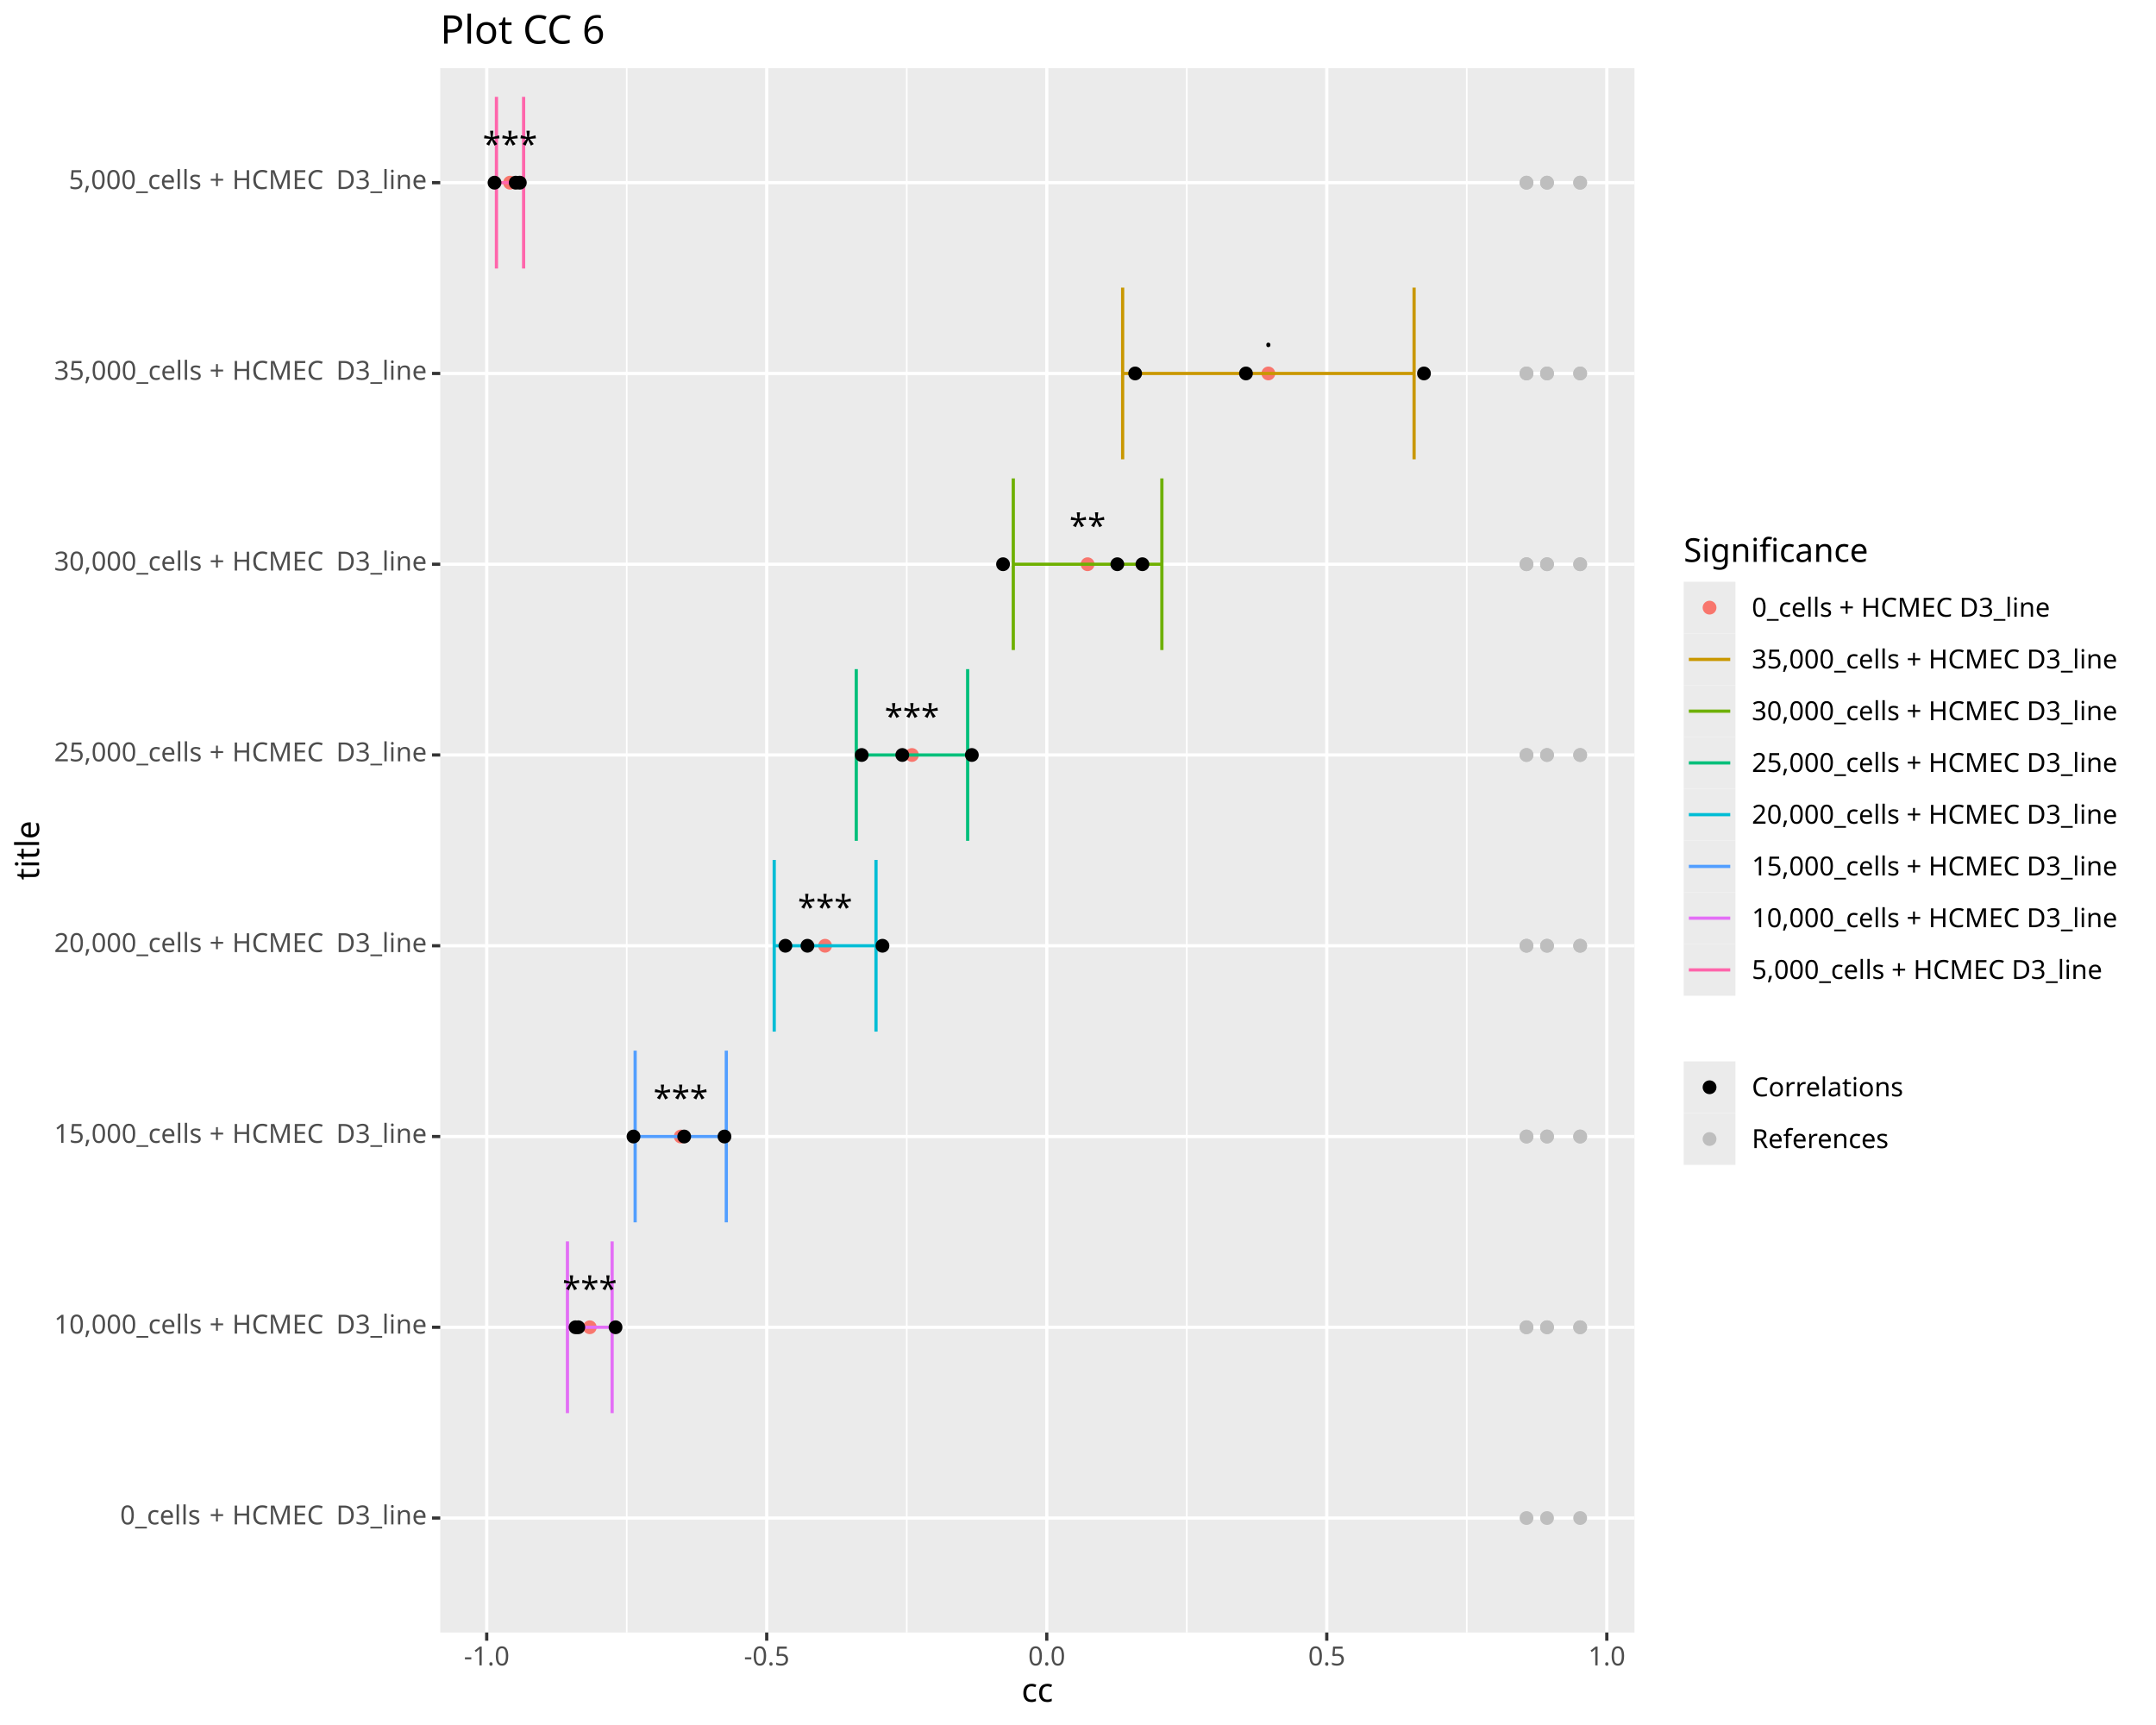
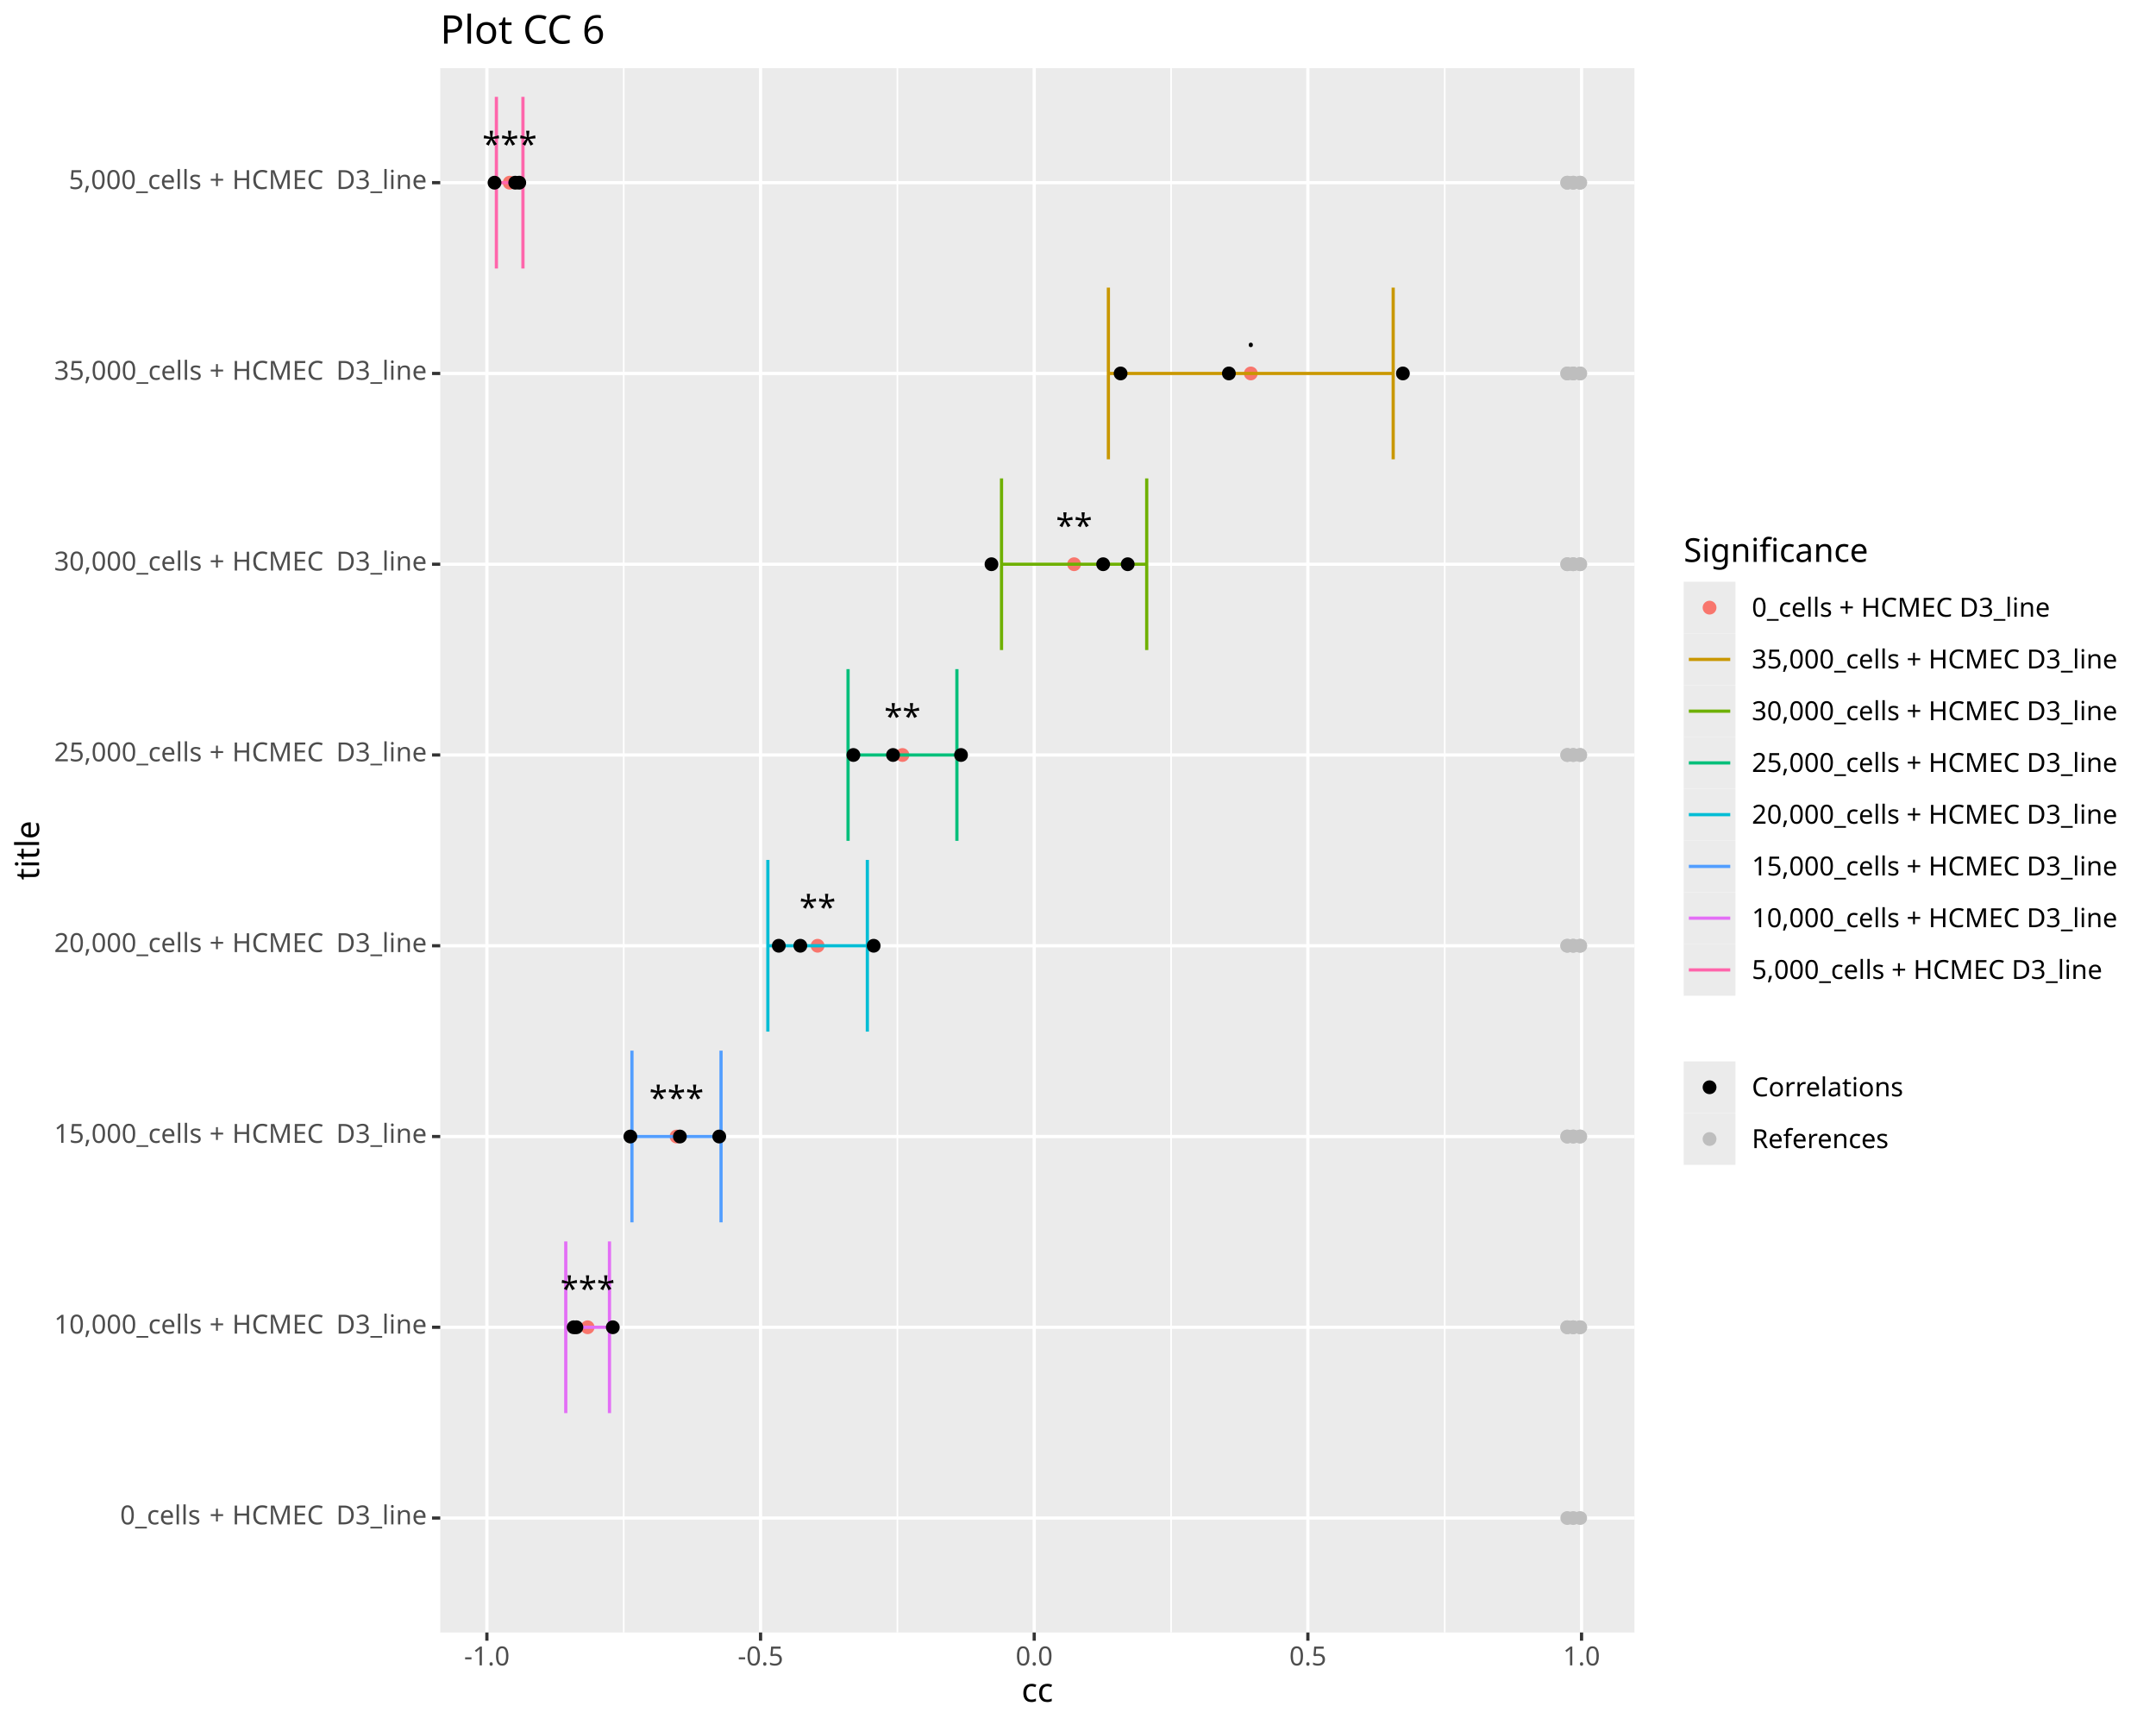
<svg xmlns="http://www.w3.org/2000/svg" class="svglite" data-engine-version="2.0" width="720.00pt" height="576.00pt" viewBox="0 0 720.00 576.00">
  <defs>
    <style type="text/css">
    .svglite line, .svglite polyline, .svglite polygon, .svglite path, .svglite rect, .svglite circle {
      fill: none;
      stroke: #000000;
      stroke-linecap: round;
      stroke-linejoin: round;
      stroke-miterlimit: 10.00;
    }
  </style>
  </defs>
  <rect width="100%" height="100%" style="stroke: none; fill: #FFFFFF;" />
  <defs>
    <clipPath id="cpMC4wMHw3MjAuMDB8MC4wMHw1NzYuMDA=">
      <rect x="0.00" y="0.00" width="720.00" height="576.00" />
    </clipPath>
  </defs>
  <g clip-path="url(#cpMC4wMHw3MjAuMDB8MC4wMHw1NzYuMDA=)">
    <rect x="0.00" y="0.00" width="720.00" height="576.00" style="stroke-width: 1.07; stroke: #FFFFFF; fill: #FFFFFF;" />
  </g>
  <defs>
    <clipPath id="cpMTQ3LjAyfDU0NS44M3wyMi43OHw1NDUuMTE=">
      <rect x="147.02" y="22.78" width="398.81" height="522.33" />
    </clipPath>
  </defs>
  <g clip-path="url(#cpMTQ3LjAyfDU0NS44M3wyMi43OHw1NDUuMTE=)">
    <rect x="147.02" y="22.78" width="398.81" height="522.33" style="stroke-width: 1.07; stroke: none; fill: #EBEBEB;" />
-     <polyline points="209.30,545.11 209.30,22.78 " style="stroke-width: 0.53; stroke: #FFFFFF; stroke-linecap: butt;" />
-     <polyline points="302.81,545.11 302.81,22.78 " style="stroke-width: 0.53; stroke: #FFFFFF; stroke-linecap: butt;" />
-     <polyline points="396.33,545.11 396.33,22.78 " style="stroke-width: 0.53; stroke: #FFFFFF; stroke-linecap: butt;" />
-     <polyline points="489.84,545.11 489.84,22.78 " style="stroke-width: 0.53; stroke: #FFFFFF; stroke-linecap: butt;" />
+     <polyline points="208.29,545.11 208.29,22.78 " style="stroke-width: 0.53; stroke: #FFFFFF; stroke-linecap: butt;" />
+     <polyline points="299.69,545.11 299.69,22.78 " style="stroke-width: 0.53; stroke: #FFFFFF; stroke-linecap: butt;" />
+     <polyline points="391.08,545.11 391.08,22.78 " style="stroke-width: 0.53; stroke: #FFFFFF; stroke-linecap: butt;" />
+     <polyline points="482.47,545.11 482.47,22.78 " style="stroke-width: 0.53; stroke: #FFFFFF; stroke-linecap: butt;" />
    <polyline points="147.02,506.89 545.83,506.89 " style="stroke-width: 1.07; stroke: #FFFFFF; stroke-linecap: butt;" />
    <polyline points="147.02,443.19 545.83,443.19 " style="stroke-width: 1.07; stroke: #FFFFFF; stroke-linecap: butt;" />
    <polyline points="147.02,379.50 545.83,379.50 " style="stroke-width: 1.07; stroke: #FFFFFF; stroke-linecap: butt;" />
    <polyline points="147.02,315.80 545.83,315.80 " style="stroke-width: 1.07; stroke: #FFFFFF; stroke-linecap: butt;" />
    <polyline points="147.02,252.10 545.83,252.10 " style="stroke-width: 1.07; stroke: #FFFFFF; stroke-linecap: butt;" />
    <polyline points="147.02,188.40 545.83,188.40 " style="stroke-width: 1.07; stroke: #FFFFFF; stroke-linecap: butt;" />
    <polyline points="147.02,124.70 545.83,124.70 " style="stroke-width: 1.07; stroke: #FFFFFF; stroke-linecap: butt;" />
    <polyline points="147.02,61.00 545.83,61.00 " style="stroke-width: 1.07; stroke: #FFFFFF; stroke-linecap: butt;" />
-     <polyline points="162.54,545.11 162.54,22.78 " style="stroke-width: 1.07; stroke: #FFFFFF; stroke-linecap: butt;" />
-     <polyline points="256.05,545.11 256.05,22.78 " style="stroke-width: 1.07; stroke: #FFFFFF; stroke-linecap: butt;" />
-     <polyline points="349.57,545.11 349.57,22.78 " style="stroke-width: 1.07; stroke: #FFFFFF; stroke-linecap: butt;" />
-     <polyline points="443.08,545.11 443.08,22.78 " style="stroke-width: 1.07; stroke: #FFFFFF; stroke-linecap: butt;" />
-     <polyline points="536.60,545.11 536.60,22.78 " style="stroke-width: 1.07; stroke: #FFFFFF; stroke-linecap: butt;" />
-     <circle cx="423.57" cy="124.70" r="1.95" style="stroke-width: 0.71; stroke: #F8766D; fill: #F8766D;" />
-     <circle cx="363.20" cy="188.40" r="1.95" style="stroke-width: 0.71; stroke: #F8766D; fill: #F8766D;" />
-     <circle cx="304.55" cy="252.10" r="1.95" style="stroke-width: 0.71; stroke: #F8766D; fill: #F8766D;" />
-     <circle cx="275.54" cy="315.80" r="1.95" style="stroke-width: 0.71; stroke: #F8766D; fill: #F8766D;" />
-     <circle cx="227.33" cy="379.50" r="1.95" style="stroke-width: 0.71; stroke: #F8766D; fill: #F8766D;" />
-     <circle cx="196.96" cy="443.19" r="1.95" style="stroke-width: 0.71; stroke: #F8766D; fill: #F8766D;" />
-     <circle cx="170.32" cy="61.00" r="1.95" style="stroke-width: 0.71; stroke: #F8766D; fill: #F8766D;" />
-     <polyline points="472.24,153.37 472.24,96.04 " style="stroke-width: 1.07; stroke: #C99700; stroke-linecap: butt;" />
-     <polyline points="472.24,124.70 374.91,124.70 " style="stroke-width: 1.07; stroke: #C99700; stroke-linecap: butt;" />
-     <polyline points="374.91,153.37 374.91,96.04 " style="stroke-width: 1.07; stroke: #C99700; stroke-linecap: butt;" />
-     <polyline points="388.01,217.06 388.01,159.74 " style="stroke-width: 1.07; stroke: #6EB000; stroke-linecap: butt;" />
-     <polyline points="388.01,188.40 338.39,188.40 " style="stroke-width: 1.07; stroke: #6EB000; stroke-linecap: butt;" />
-     <polyline points="338.39,217.06 338.39,159.74 " style="stroke-width: 1.07; stroke: #6EB000; stroke-linecap: butt;" />
-     <polyline points="323.15,280.76 323.15,223.43 " style="stroke-width: 1.07; stroke: #00BF7A; stroke-linecap: butt;" />
-     <polyline points="323.15,252.10 285.95,252.10 " style="stroke-width: 1.07; stroke: #00BF7A; stroke-linecap: butt;" />
-     <polyline points="285.95,280.76 285.95,223.43 " style="stroke-width: 1.07; stroke: #00BF7A; stroke-linecap: butt;" />
-     <polyline points="292.54,344.46 292.54,287.13 " style="stroke-width: 1.07; stroke: #00BDD5; stroke-linecap: butt;" />
-     <polyline points="292.54,315.80 258.55,315.80 " style="stroke-width: 1.07; stroke: #00BDD5; stroke-linecap: butt;" />
-     <polyline points="258.55,344.46 258.55,287.13 " style="stroke-width: 1.07; stroke: #00BDD5; stroke-linecap: butt;" />
-     <polyline points="242.55,408.16 242.55,350.83 " style="stroke-width: 1.07; stroke: #529EFF; stroke-linecap: butt;" />
-     <polyline points="242.55,379.50 212.11,379.50 " style="stroke-width: 1.07; stroke: #529EFF; stroke-linecap: butt;" />
-     <polyline points="212.11,408.16 212.11,350.83 " style="stroke-width: 1.07; stroke: #529EFF; stroke-linecap: butt;" />
-     <polyline points="204.42,471.86 204.42,414.53 " style="stroke-width: 1.07; stroke: #E36EF6; stroke-linecap: butt;" />
-     <polyline points="204.42,443.19 189.50,443.19 " style="stroke-width: 1.07; stroke: #E36EF6; stroke-linecap: butt;" />
-     <polyline points="189.50,471.86 189.50,414.53 " style="stroke-width: 1.07; stroke: #E36EF6; stroke-linecap: butt;" />
-     <polyline points="174.86,89.67 174.86,32.34 " style="stroke-width: 1.07; stroke: #FF65AB; stroke-linecap: butt;" />
-     <polyline points="174.86,61.00 165.79,61.00 " style="stroke-width: 1.07; stroke: #FF65AB; stroke-linecap: butt;" />
-     <polyline points="165.79,89.67 165.79,32.34 " style="stroke-width: 1.07; stroke: #FF65AB; stroke-linecap: butt;" />
-     <text x="423.57" y="115.76" text-anchor="middle" style="font-size: 11.04px; font-family: sans;" textLength="3.07px" lengthAdjust="spacingAndGlyphs">.</text>
-     <text x="363.20" y="179.46" text-anchor="middle" style="font-size: 11.04px; font-family: sans;" textLength="8.60px" lengthAdjust="spacingAndGlyphs">**</text>
-     <text x="304.55" y="243.16" text-anchor="middle" style="font-size: 11.04px; font-family: sans;" textLength="12.90px" lengthAdjust="spacingAndGlyphs">***</text>
-     <text x="275.54" y="306.86" text-anchor="middle" style="font-size: 11.04px; font-family: sans;" textLength="12.90px" lengthAdjust="spacingAndGlyphs">***</text>
-     <text x="227.33" y="370.55" text-anchor="middle" style="font-size: 11.04px; font-family: sans;" textLength="12.90px" lengthAdjust="spacingAndGlyphs">***</text>
-     <text x="196.96" y="434.25" text-anchor="middle" style="font-size: 11.04px; font-family: sans;" textLength="12.90px" lengthAdjust="spacingAndGlyphs">***</text>
-     <text x="170.32" y="52.06" text-anchor="middle" style="font-size: 11.04px; font-family: sans;" textLength="12.90px" lengthAdjust="spacingAndGlyphs">***</text>
-     <circle cx="475.54" cy="124.70" r="1.95" style="stroke-width: 0.71; fill: #000000;" />
-     <circle cx="416.09" cy="124.70" r="1.95" style="stroke-width: 0.71; fill: #000000;" />
-     <circle cx="381.51" cy="188.40" r="1.95" style="stroke-width: 0.71; fill: #000000;" />
-     <circle cx="373.13" cy="188.40" r="1.95" style="stroke-width: 0.71; fill: #000000;" />
-     <circle cx="301.32" cy="252.10" r="1.95" style="stroke-width: 0.71; fill: #000000;" />
-     <circle cx="324.55" cy="252.10" r="1.95" style="stroke-width: 0.71; fill: #000000;" />
-     <circle cx="269.64" cy="315.80" r="1.95" style="stroke-width: 0.71; fill: #000000;" />
-     <circle cx="294.70" cy="315.80" r="1.95" style="stroke-width: 0.71; fill: #000000;" />
-     <circle cx="241.94" cy="379.50" r="1.95" style="stroke-width: 0.71; fill: #000000;" />
-     <circle cx="228.49" cy="379.50" r="1.95" style="stroke-width: 0.71; fill: #000000;" />
-     <circle cx="205.56" cy="443.19" r="1.95" style="stroke-width: 0.71; fill: #000000;" />
-     <circle cx="192.20" cy="443.19" r="1.95" style="stroke-width: 0.71; fill: #000000;" />
-     <circle cx="172.22" cy="61.00" r="1.95" style="stroke-width: 0.71; fill: #000000;" />
+     <polyline points="162.60,545.11 162.60,22.78 " style="stroke-width: 1.07; stroke: #FFFFFF; stroke-linecap: butt;" />
+     <polyline points="253.99,545.11 253.99,22.78 " style="stroke-width: 1.07; stroke: #FFFFFF; stroke-linecap: butt;" />
+     <polyline points="345.38,545.11 345.38,22.78 " style="stroke-width: 1.07; stroke: #FFFFFF; stroke-linecap: butt;" />
+     <polyline points="436.77,545.11 436.77,22.78 " style="stroke-width: 1.07; stroke: #FFFFFF; stroke-linecap: butt;" />
+     <polyline points="528.16,545.11 528.16,22.78 " style="stroke-width: 1.07; stroke: #FFFFFF; stroke-linecap: butt;" />
+     <circle cx="417.71" cy="124.70" r="1.95" style="stroke-width: 0.71; stroke: #F8766D; fill: #F8766D;" />
+     <circle cx="358.70" cy="188.40" r="1.95" style="stroke-width: 0.71; stroke: #F8766D; fill: #F8766D;" />
+     <circle cx="301.38" cy="252.10" r="1.95" style="stroke-width: 0.71; stroke: #F8766D; fill: #F8766D;" />
+     <circle cx="273.04" cy="315.80" r="1.95" style="stroke-width: 0.71; stroke: #F8766D; fill: #F8766D;" />
+     <circle cx="225.92" cy="379.50" r="1.95" style="stroke-width: 0.71; stroke: #F8766D; fill: #F8766D;" />
+     <circle cx="196.24" cy="443.19" r="1.95" style="stroke-width: 0.71; stroke: #F8766D; fill: #F8766D;" />
+     <circle cx="170.20" cy="61.00" r="1.95" style="stroke-width: 0.71; stroke: #F8766D; fill: #F8766D;" />
+     <polyline points="465.26,153.37 465.26,96.04 " style="stroke-width: 1.07; stroke: #C99700; stroke-linecap: butt;" />
+     <polyline points="465.26,124.70 370.15,124.70 " style="stroke-width: 1.07; stroke: #C99700; stroke-linecap: butt;" />
+     <polyline points="370.15,153.37 370.15,96.04 " style="stroke-width: 1.07; stroke: #C99700; stroke-linecap: butt;" />
+     <polyline points="382.95,217.06 382.95,159.74 " style="stroke-width: 1.07; stroke: #6EB000; stroke-linecap: butt;" />
+     <polyline points="382.95,188.40 334.46,188.40 " style="stroke-width: 1.07; stroke: #6EB000; stroke-linecap: butt;" />
+     <polyline points="334.46,217.06 334.46,159.74 " style="stroke-width: 1.07; stroke: #6EB000; stroke-linecap: butt;" />
+     <polyline points="319.56,280.76 319.56,223.43 " style="stroke-width: 1.07; stroke: #00BF7A; stroke-linecap: butt;" />
+     <polyline points="319.56,252.10 283.21,252.10 " style="stroke-width: 1.07; stroke: #00BF7A; stroke-linecap: butt;" />
+     <polyline points="283.21,280.76 283.21,223.43 " style="stroke-width: 1.07; stroke: #00BF7A; stroke-linecap: butt;" />
+     <polyline points="289.65,344.46 289.65,287.13 " style="stroke-width: 1.07; stroke: #00BDD5; stroke-linecap: butt;" />
+     <polyline points="289.65,315.80 256.43,315.80 " style="stroke-width: 1.07; stroke: #00BDD5; stroke-linecap: butt;" />
+     <polyline points="256.43,344.46 256.43,287.13 " style="stroke-width: 1.07; stroke: #00BDD5; stroke-linecap: butt;" />
+     <polyline points="240.79,408.16 240.79,350.83 " style="stroke-width: 1.07; stroke: #529EFF; stroke-linecap: butt;" />
+     <polyline points="240.79,379.50 211.04,379.50 " style="stroke-width: 1.07; stroke: #529EFF; stroke-linecap: butt;" />
+     <polyline points="211.04,408.16 211.04,350.83 " style="stroke-width: 1.07; stroke: #529EFF; stroke-linecap: butt;" />
+     <polyline points="203.53,471.86 203.53,414.53 " style="stroke-width: 1.07; stroke: #E36EF6; stroke-linecap: butt;" />
+     <polyline points="203.53,443.19 188.94,443.19 " style="stroke-width: 1.07; stroke: #E36EF6; stroke-linecap: butt;" />
+     <polyline points="188.94,471.86 188.94,414.53 " style="stroke-width: 1.07; stroke: #E36EF6; stroke-linecap: butt;" />
+     <polyline points="174.64,89.67 174.64,32.34 " style="stroke-width: 1.07; stroke: #FF65AB; stroke-linecap: butt;" />
+     <polyline points="174.64,61.00 165.77,61.00 " style="stroke-width: 1.07; stroke: #FF65AB; stroke-linecap: butt;" />
+     <polyline points="165.77,89.67 165.77,32.34 " style="stroke-width: 1.07; stroke: #FF65AB; stroke-linecap: butt;" />
+     <text x="417.71" y="115.76" text-anchor="middle" style="font-size: 11.04px; font-family: sans;" textLength="3.07px" lengthAdjust="spacingAndGlyphs">.</text>
+     <text x="358.70" y="179.46" text-anchor="middle" style="font-size: 11.04px; font-family: sans;" textLength="8.60px" lengthAdjust="spacingAndGlyphs">**</text>
+     <text x="301.38" y="243.16" text-anchor="middle" style="font-size: 11.04px; font-family: sans;" textLength="8.60px" lengthAdjust="spacingAndGlyphs">**</text>
+     <text x="273.04" y="306.86" text-anchor="middle" style="font-size: 11.04px; font-family: sans;" textLength="8.60px" lengthAdjust="spacingAndGlyphs">**</text>
+     <text x="225.92" y="370.55" text-anchor="middle" style="font-size: 11.04px; font-family: sans;" textLength="12.90px" lengthAdjust="spacingAndGlyphs">***</text>
+     <text x="196.24" y="434.25" text-anchor="middle" style="font-size: 11.04px; font-family: sans;" textLength="12.90px" lengthAdjust="spacingAndGlyphs">***</text>
+     <text x="170.20" y="52.06" text-anchor="middle" style="font-size: 11.04px; font-family: sans;" textLength="12.90px" lengthAdjust="spacingAndGlyphs">***</text>
+     <circle cx="468.50" cy="124.70" r="1.95" style="stroke-width: 0.71; fill: #000000;" />
+     <circle cx="410.39" cy="124.70" r="1.95" style="stroke-width: 0.71; fill: #000000;" />
+     <circle cx="376.60" cy="188.40" r="1.95" style="stroke-width: 0.71; fill: #000000;" />
+     <circle cx="368.40" cy="188.40" r="1.95" style="stroke-width: 0.71; fill: #000000;" />
+     <circle cx="298.23" cy="252.10" r="1.95" style="stroke-width: 0.71; fill: #000000;" />
+     <circle cx="320.93" cy="252.10" r="1.95" style="stroke-width: 0.71; fill: #000000;" />
+     <circle cx="267.27" cy="315.80" r="1.95" style="stroke-width: 0.71; fill: #000000;" />
+     <circle cx="291.76" cy="315.80" r="1.95" style="stroke-width: 0.71; fill: #000000;" />
+     <circle cx="240.19" cy="379.50" r="1.95" style="stroke-width: 0.71; fill: #000000;" />
+     <circle cx="227.05" cy="379.50" r="1.95" style="stroke-width: 0.71; fill: #000000;" />
+     <circle cx="204.65" cy="443.19" r="1.95" style="stroke-width: 0.71; fill: #000000;" />
+     <circle cx="191.58" cy="443.19" r="1.95" style="stroke-width: 0.71; fill: #000000;" />
+     <circle cx="172.06" cy="61.00" r="1.95" style="stroke-width: 0.71; fill: #000000;" />
    <circle cx="165.15" cy="61.00" r="1.95" style="stroke-width: 0.71; fill: #000000;" />
-     <circle cx="379.09" cy="124.70" r="1.95" style="stroke-width: 0.71; fill: #000000;" />
-     <circle cx="334.97" cy="188.40" r="1.95" style="stroke-width: 0.71; fill: #000000;" />
-     <circle cx="287.77" cy="252.10" r="1.95" style="stroke-width: 0.71; fill: #000000;" />
-     <circle cx="262.29" cy="315.80" r="1.95" style="stroke-width: 0.71; fill: #000000;" />
-     <circle cx="211.56" cy="379.50" r="1.95" style="stroke-width: 0.71; fill: #000000;" />
-     <circle cx="193.12" cy="443.19" r="1.95" style="stroke-width: 0.71; fill: #000000;" />
-     <circle cx="173.60" cy="61.00" r="1.95" style="stroke-width: 0.71; fill: #000000;" />
-     <circle cx="516.63" cy="124.70" r="1.95" style="stroke-width: 0.71; stroke: #BEBEBE; fill: #BEBEBE;" />
+     <circle cx="374.23" cy="124.70" r="1.95" style="stroke-width: 0.71; fill: #000000;" />
+     <circle cx="331.11" cy="188.40" r="1.95" style="stroke-width: 0.71; fill: #000000;" />
+     <circle cx="284.99" cy="252.10" r="1.95" style="stroke-width: 0.71; fill: #000000;" />
+     <circle cx="260.08" cy="315.80" r="1.95" style="stroke-width: 0.71; fill: #000000;" />
+     <circle cx="210.51" cy="379.50" r="1.95" style="stroke-width: 0.71; fill: #000000;" />
+     <circle cx="192.49" cy="443.19" r="1.95" style="stroke-width: 0.71; fill: #000000;" />
+     <circle cx="173.41" cy="61.00" r="1.95" style="stroke-width: 0.71; fill: #000000;" />
+     <circle cx="523.39" cy="124.70" r="1.95" style="stroke-width: 0.71; stroke: #BEBEBE; fill: #BEBEBE;" />
    <circle cx="527.70" cy="124.70" r="1.95" style="stroke-width: 0.71; stroke: #BEBEBE; fill: #BEBEBE;" />
-     <circle cx="509.78" cy="124.70" r="1.95" style="stroke-width: 0.71; stroke: #BEBEBE; fill: #BEBEBE;" />
-     <circle cx="516.63" cy="188.40" r="1.95" style="stroke-width: 0.71; stroke: #BEBEBE; fill: #BEBEBE;" />
+     <circle cx="525.38" cy="124.70" r="1.95" style="stroke-width: 0.71; stroke: #BEBEBE; fill: #BEBEBE;" />
+     <circle cx="523.39" cy="188.40" r="1.95" style="stroke-width: 0.71; stroke: #BEBEBE; fill: #BEBEBE;" />
    <circle cx="527.70" cy="188.40" r="1.95" style="stroke-width: 0.71; stroke: #BEBEBE; fill: #BEBEBE;" />
-     <circle cx="509.78" cy="188.40" r="1.95" style="stroke-width: 0.71; stroke: #BEBEBE; fill: #BEBEBE;" />
-     <circle cx="516.63" cy="252.10" r="1.95" style="stroke-width: 0.71; stroke: #BEBEBE; fill: #BEBEBE;" />
+     <circle cx="525.38" cy="188.40" r="1.95" style="stroke-width: 0.71; stroke: #BEBEBE; fill: #BEBEBE;" />
+     <circle cx="523.39" cy="252.10" r="1.95" style="stroke-width: 0.71; stroke: #BEBEBE; fill: #BEBEBE;" />
    <circle cx="527.70" cy="252.10" r="1.95" style="stroke-width: 0.71; stroke: #BEBEBE; fill: #BEBEBE;" />
-     <circle cx="509.78" cy="252.10" r="1.95" style="stroke-width: 0.71; stroke: #BEBEBE; fill: #BEBEBE;" />
-     <circle cx="516.63" cy="315.80" r="1.95" style="stroke-width: 0.71; stroke: #BEBEBE; fill: #BEBEBE;" />
+     <circle cx="525.38" cy="252.10" r="1.95" style="stroke-width: 0.71; stroke: #BEBEBE; fill: #BEBEBE;" />
+     <circle cx="523.39" cy="315.80" r="1.95" style="stroke-width: 0.71; stroke: #BEBEBE; fill: #BEBEBE;" />
    <circle cx="527.70" cy="315.80" r="1.95" style="stroke-width: 0.71; stroke: #BEBEBE; fill: #BEBEBE;" />
-     <circle cx="509.78" cy="315.80" r="1.95" style="stroke-width: 0.71; stroke: #BEBEBE; fill: #BEBEBE;" />
-     <circle cx="516.63" cy="379.50" r="1.95" style="stroke-width: 0.71; stroke: #BEBEBE; fill: #BEBEBE;" />
+     <circle cx="525.38" cy="315.80" r="1.95" style="stroke-width: 0.71; stroke: #BEBEBE; fill: #BEBEBE;" />
+     <circle cx="523.39" cy="379.50" r="1.95" style="stroke-width: 0.71; stroke: #BEBEBE; fill: #BEBEBE;" />
    <circle cx="527.70" cy="379.50" r="1.95" style="stroke-width: 0.71; stroke: #BEBEBE; fill: #BEBEBE;" />
-     <circle cx="509.78" cy="379.50" r="1.95" style="stroke-width: 0.71; stroke: #BEBEBE; fill: #BEBEBE;" />
-     <circle cx="516.63" cy="443.19" r="1.95" style="stroke-width: 0.71; stroke: #BEBEBE; fill: #BEBEBE;" />
+     <circle cx="525.38" cy="379.50" r="1.95" style="stroke-width: 0.71; stroke: #BEBEBE; fill: #BEBEBE;" />
+     <circle cx="523.39" cy="443.19" r="1.95" style="stroke-width: 0.71; stroke: #BEBEBE; fill: #BEBEBE;" />
    <circle cx="527.70" cy="443.19" r="1.95" style="stroke-width: 0.71; stroke: #BEBEBE; fill: #BEBEBE;" />
-     <circle cx="509.78" cy="443.19" r="1.95" style="stroke-width: 0.71; stroke: #BEBEBE; fill: #BEBEBE;" />
-     <circle cx="516.63" cy="61.00" r="1.95" style="stroke-width: 0.71; stroke: #BEBEBE; fill: #BEBEBE;" />
+     <circle cx="525.38" cy="443.19" r="1.95" style="stroke-width: 0.71; stroke: #BEBEBE; fill: #BEBEBE;" />
+     <circle cx="523.39" cy="61.00" r="1.95" style="stroke-width: 0.71; stroke: #BEBEBE; fill: #BEBEBE;" />
    <circle cx="527.70" cy="61.00" r="1.95" style="stroke-width: 0.71; stroke: #BEBEBE; fill: #BEBEBE;" />
-     <circle cx="509.78" cy="61.00" r="1.95" style="stroke-width: 0.71; stroke: #BEBEBE; fill: #BEBEBE;" />
-     <circle cx="516.63" cy="124.70" r="1.95" style="stroke-width: 0.71; stroke: #BEBEBE; fill: #BEBEBE;" />
+     <circle cx="525.38" cy="61.00" r="1.95" style="stroke-width: 0.71; stroke: #BEBEBE; fill: #BEBEBE;" />
+     <circle cx="523.39" cy="124.70" r="1.95" style="stroke-width: 0.71; stroke: #BEBEBE; fill: #BEBEBE;" />
    <circle cx="527.70" cy="124.70" r="1.95" style="stroke-width: 0.71; stroke: #BEBEBE; fill: #BEBEBE;" />
-     <circle cx="509.78" cy="124.70" r="1.95" style="stroke-width: 0.71; stroke: #BEBEBE; fill: #BEBEBE;" />
-     <circle cx="516.63" cy="188.40" r="1.95" style="stroke-width: 0.71; stroke: #BEBEBE; fill: #BEBEBE;" />
+     <circle cx="525.38" cy="124.70" r="1.95" style="stroke-width: 0.71; stroke: #BEBEBE; fill: #BEBEBE;" />
+     <circle cx="523.39" cy="188.40" r="1.95" style="stroke-width: 0.71; stroke: #BEBEBE; fill: #BEBEBE;" />
    <circle cx="527.70" cy="188.40" r="1.95" style="stroke-width: 0.71; stroke: #BEBEBE; fill: #BEBEBE;" />
-     <circle cx="509.78" cy="188.40" r="1.95" style="stroke-width: 0.71; stroke: #BEBEBE; fill: #BEBEBE;" />
-     <circle cx="516.63" cy="252.10" r="1.95" style="stroke-width: 0.71; stroke: #BEBEBE; fill: #BEBEBE;" />
+     <circle cx="525.38" cy="188.40" r="1.95" style="stroke-width: 0.71; stroke: #BEBEBE; fill: #BEBEBE;" />
+     <circle cx="523.39" cy="252.10" r="1.95" style="stroke-width: 0.71; stroke: #BEBEBE; fill: #BEBEBE;" />
    <circle cx="527.70" cy="252.10" r="1.95" style="stroke-width: 0.71; stroke: #BEBEBE; fill: #BEBEBE;" />
-     <circle cx="509.78" cy="252.10" r="1.95" style="stroke-width: 0.71; stroke: #BEBEBE; fill: #BEBEBE;" />
-     <circle cx="516.63" cy="315.80" r="1.95" style="stroke-width: 0.71; stroke: #BEBEBE; fill: #BEBEBE;" />
+     <circle cx="525.38" cy="252.10" r="1.95" style="stroke-width: 0.71; stroke: #BEBEBE; fill: #BEBEBE;" />
+     <circle cx="523.39" cy="315.80" r="1.95" style="stroke-width: 0.71; stroke: #BEBEBE; fill: #BEBEBE;" />
    <circle cx="527.70" cy="315.80" r="1.95" style="stroke-width: 0.71; stroke: #BEBEBE; fill: #BEBEBE;" />
-     <circle cx="509.78" cy="315.80" r="1.95" style="stroke-width: 0.71; stroke: #BEBEBE; fill: #BEBEBE;" />
-     <circle cx="516.63" cy="379.50" r="1.95" style="stroke-width: 0.71; stroke: #BEBEBE; fill: #BEBEBE;" />
+     <circle cx="525.38" cy="315.80" r="1.95" style="stroke-width: 0.71; stroke: #BEBEBE; fill: #BEBEBE;" />
+     <circle cx="523.39" cy="379.50" r="1.95" style="stroke-width: 0.71; stroke: #BEBEBE; fill: #BEBEBE;" />
    <circle cx="527.70" cy="379.50" r="1.95" style="stroke-width: 0.71; stroke: #BEBEBE; fill: #BEBEBE;" />
-     <circle cx="509.78" cy="379.50" r="1.95" style="stroke-width: 0.71; stroke: #BEBEBE; fill: #BEBEBE;" />
-     <circle cx="516.63" cy="443.19" r="1.95" style="stroke-width: 0.71; stroke: #BEBEBE; fill: #BEBEBE;" />
+     <circle cx="525.38" cy="379.50" r="1.95" style="stroke-width: 0.71; stroke: #BEBEBE; fill: #BEBEBE;" />
+     <circle cx="523.39" cy="443.19" r="1.95" style="stroke-width: 0.71; stroke: #BEBEBE; fill: #BEBEBE;" />
    <circle cx="527.70" cy="443.19" r="1.95" style="stroke-width: 0.71; stroke: #BEBEBE; fill: #BEBEBE;" />
-     <circle cx="509.78" cy="443.19" r="1.95" style="stroke-width: 0.71; stroke: #BEBEBE; fill: #BEBEBE;" />
-     <circle cx="516.63" cy="61.00" r="1.95" style="stroke-width: 0.71; stroke: #BEBEBE; fill: #BEBEBE;" />
+     <circle cx="525.38" cy="443.19" r="1.95" style="stroke-width: 0.71; stroke: #BEBEBE; fill: #BEBEBE;" />
+     <circle cx="523.39" cy="61.00" r="1.95" style="stroke-width: 0.71; stroke: #BEBEBE; fill: #BEBEBE;" />
    <circle cx="527.70" cy="61.00" r="1.95" style="stroke-width: 0.71; stroke: #BEBEBE; fill: #BEBEBE;" />
-     <circle cx="509.78" cy="61.00" r="1.95" style="stroke-width: 0.71; stroke: #BEBEBE; fill: #BEBEBE;" />
-     <circle cx="516.63" cy="506.89" r="1.95" style="stroke-width: 0.71; stroke: #BEBEBE; fill: #BEBEBE;" />
+     <circle cx="525.38" cy="61.00" r="1.95" style="stroke-width: 0.71; stroke: #BEBEBE; fill: #BEBEBE;" />
+     <circle cx="523.39" cy="506.89" r="1.95" style="stroke-width: 0.71; stroke: #BEBEBE; fill: #BEBEBE;" />
    <circle cx="527.70" cy="506.89" r="1.95" style="stroke-width: 0.71; stroke: #BEBEBE; fill: #BEBEBE;" />
-     <circle cx="509.78" cy="506.89" r="1.95" style="stroke-width: 0.71; stroke: #BEBEBE; fill: #BEBEBE;" />
+     <circle cx="525.38" cy="506.89" r="1.95" style="stroke-width: 0.71; stroke: #BEBEBE; fill: #BEBEBE;" />
  </g>
  <g clip-path="url(#cpMC4wMHw3MjAuMDB8MC4wMHw1NzYuMDA=)">
    <text x="40.10" y="509.01" style="font-size: 8.80px; fill: #4D4D4D; font-family: sans;" textLength="27.40px" lengthAdjust="spacingAndGlyphs">0_cells</text>
    <text x="69.94" y="509.01" style="font-size: 8.80px; fill: #4D4D4D; font-family: sans;" textLength="5.14px" lengthAdjust="spacingAndGlyphs">+</text>
    <text x="77.53" y="509.01" style="font-size: 8.80px; fill: #4D4D4D; font-family: sans;" textLength="32.28px" lengthAdjust="spacingAndGlyphs">HCMEC</text>
    <text x="112.25" y="509.01" style="font-size: 8.80px; fill: #4D4D4D; font-family: sans;" textLength="29.84px" lengthAdjust="spacingAndGlyphs">D3_line</text>
    <text x="18.07" y="445.31" style="font-size: 8.80px; fill: #4D4D4D; font-family: sans;" textLength="49.42px" lengthAdjust="spacingAndGlyphs">10,000_cells</text>
    <text x="69.94" y="445.31" style="font-size: 8.80px; fill: #4D4D4D; font-family: sans;" textLength="5.14px" lengthAdjust="spacingAndGlyphs">+</text>
    <text x="77.53" y="445.31" style="font-size: 8.80px; fill: #4D4D4D; font-family: sans;" textLength="32.28px" lengthAdjust="spacingAndGlyphs">HCMEC</text>
    <text x="112.25" y="445.31" style="font-size: 8.80px; fill: #4D4D4D; font-family: sans;" textLength="29.84px" lengthAdjust="spacingAndGlyphs">D3_line</text>
    <text x="18.07" y="381.61" style="font-size: 8.80px; fill: #4D4D4D; font-family: sans;" textLength="49.42px" lengthAdjust="spacingAndGlyphs">15,000_cells</text>
    <text x="69.94" y="381.61" style="font-size: 8.80px; fill: #4D4D4D; font-family: sans;" textLength="5.14px" lengthAdjust="spacingAndGlyphs">+</text>
    <text x="77.53" y="381.61" style="font-size: 8.80px; fill: #4D4D4D; font-family: sans;" textLength="32.28px" lengthAdjust="spacingAndGlyphs">HCMEC</text>
    <text x="112.25" y="381.61" style="font-size: 8.80px; fill: #4D4D4D; font-family: sans;" textLength="29.84px" lengthAdjust="spacingAndGlyphs">D3_line</text>
    <text x="18.07" y="317.91" style="font-size: 8.80px; fill: #4D4D4D; font-family: sans;" textLength="49.42px" lengthAdjust="spacingAndGlyphs">20,000_cells</text>
    <text x="69.94" y="317.91" style="font-size: 8.80px; fill: #4D4D4D; font-family: sans;" textLength="5.14px" lengthAdjust="spacingAndGlyphs">+</text>
    <text x="77.53" y="317.91" style="font-size: 8.80px; fill: #4D4D4D; font-family: sans;" textLength="32.28px" lengthAdjust="spacingAndGlyphs">HCMEC</text>
    <text x="112.25" y="317.91" style="font-size: 8.80px; fill: #4D4D4D; font-family: sans;" textLength="29.84px" lengthAdjust="spacingAndGlyphs">D3_line</text>
    <text x="18.07" y="254.21" style="font-size: 8.80px; fill: #4D4D4D; font-family: sans;" textLength="49.42px" lengthAdjust="spacingAndGlyphs">25,000_cells</text>
    <text x="69.94" y="254.21" style="font-size: 8.80px; fill: #4D4D4D; font-family: sans;" textLength="5.14px" lengthAdjust="spacingAndGlyphs">+</text>
    <text x="77.53" y="254.21" style="font-size: 8.80px; fill: #4D4D4D; font-family: sans;" textLength="32.28px" lengthAdjust="spacingAndGlyphs">HCMEC</text>
    <text x="112.25" y="254.21" style="font-size: 8.80px; fill: #4D4D4D; font-family: sans;" textLength="29.84px" lengthAdjust="spacingAndGlyphs">D3_line</text>
    <text x="18.07" y="190.51" style="font-size: 8.80px; fill: #4D4D4D; font-family: sans;" textLength="49.42px" lengthAdjust="spacingAndGlyphs">30,000_cells</text>
    <text x="69.94" y="190.51" style="font-size: 8.80px; fill: #4D4D4D; font-family: sans;" textLength="5.14px" lengthAdjust="spacingAndGlyphs">+</text>
    <text x="77.53" y="190.51" style="font-size: 8.80px; fill: #4D4D4D; font-family: sans;" textLength="32.28px" lengthAdjust="spacingAndGlyphs">HCMEC</text>
    <text x="112.25" y="190.51" style="font-size: 8.80px; fill: #4D4D4D; font-family: sans;" textLength="29.84px" lengthAdjust="spacingAndGlyphs">D3_line</text>
    <text x="18.07" y="126.82" style="font-size: 8.80px; fill: #4D4D4D; font-family: sans;" textLength="49.42px" lengthAdjust="spacingAndGlyphs">35,000_cells</text>
    <text x="69.94" y="126.82" style="font-size: 8.80px; fill: #4D4D4D; font-family: sans;" textLength="5.14px" lengthAdjust="spacingAndGlyphs">+</text>
    <text x="77.53" y="126.82" style="font-size: 8.80px; fill: #4D4D4D; font-family: sans;" textLength="32.28px" lengthAdjust="spacingAndGlyphs">HCMEC</text>
    <text x="112.25" y="126.82" style="font-size: 8.80px; fill: #4D4D4D; font-family: sans;" textLength="29.84px" lengthAdjust="spacingAndGlyphs">D3_line</text>
    <text x="22.97" y="63.12" style="font-size: 8.80px; fill: #4D4D4D; font-family: sans;" textLength="44.53px" lengthAdjust="spacingAndGlyphs">5,000_cells</text>
    <text x="69.94" y="63.12" style="font-size: 8.80px; fill: #4D4D4D; font-family: sans;" textLength="5.14px" lengthAdjust="spacingAndGlyphs">+</text>
    <text x="77.53" y="63.12" style="font-size: 8.80px; fill: #4D4D4D; font-family: sans;" textLength="32.28px" lengthAdjust="spacingAndGlyphs">HCMEC</text>
    <text x="112.25" y="63.12" style="font-size: 8.80px; fill: #4D4D4D; font-family: sans;" textLength="29.84px" lengthAdjust="spacingAndGlyphs">D3_line</text>
    <polyline points="144.28,506.89 147.02,506.89 " style="stroke-width: 1.07; stroke: #333333; stroke-linecap: butt;" />
    <polyline points="144.28,443.19 147.02,443.19 " style="stroke-width: 1.07; stroke: #333333; stroke-linecap: butt;" />
    <polyline points="144.28,379.50 147.02,379.50 " style="stroke-width: 1.07; stroke: #333333; stroke-linecap: butt;" />
    <polyline points="144.28,315.80 147.02,315.80 " style="stroke-width: 1.07; stroke: #333333; stroke-linecap: butt;" />
    <polyline points="144.28,252.10 147.02,252.10 " style="stroke-width: 1.07; stroke: #333333; stroke-linecap: butt;" />
    <polyline points="144.28,188.40 147.02,188.40 " style="stroke-width: 1.07; stroke: #333333; stroke-linecap: butt;" />
    <polyline points="144.28,124.70 147.02,124.70 " style="stroke-width: 1.07; stroke: #333333; stroke-linecap: butt;" />
    <polyline points="144.28,61.00 147.02,61.00 " style="stroke-width: 1.07; stroke: #333333; stroke-linecap: butt;" />
-     <polyline points="162.54,547.85 162.54,545.11 " style="stroke-width: 1.07; stroke: #333333; stroke-linecap: butt;" />
-     <polyline points="256.05,547.85 256.05,545.11 " style="stroke-width: 1.07; stroke: #333333; stroke-linecap: butt;" />
-     <polyline points="349.57,547.85 349.57,545.11 " style="stroke-width: 1.07; stroke: #333333; stroke-linecap: butt;" />
-     <polyline points="443.08,547.85 443.08,545.11 " style="stroke-width: 1.07; stroke: #333333; stroke-linecap: butt;" />
-     <polyline points="536.60,547.85 536.60,545.11 " style="stroke-width: 1.07; stroke: #333333; stroke-linecap: butt;" />
-     <text x="162.54" y="556.10" text-anchor="middle" style="font-size: 8.80px; fill: #4D4D4D; font-family: sans;" textLength="15.16px" lengthAdjust="spacingAndGlyphs">-1.0</text>
-     <text x="256.05" y="556.10" text-anchor="middle" style="font-size: 8.80px; fill: #4D4D4D; font-family: sans;" textLength="15.16px" lengthAdjust="spacingAndGlyphs">-0.5</text>
-     <text x="349.57" y="556.10" text-anchor="middle" style="font-size: 8.80px; fill: #4D4D4D; font-family: sans;" textLength="12.23px" lengthAdjust="spacingAndGlyphs">0.0</text>
-     <text x="443.08" y="556.10" text-anchor="middle" style="font-size: 8.80px; fill: #4D4D4D; font-family: sans;" textLength="12.23px" lengthAdjust="spacingAndGlyphs">0.5</text>
-     <text x="536.60" y="556.10" text-anchor="middle" style="font-size: 8.80px; fill: #4D4D4D; font-family: sans;" textLength="12.23px" lengthAdjust="spacingAndGlyphs">1.0</text>
+     <polyline points="162.60,547.85 162.60,545.11 " style="stroke-width: 1.07; stroke: #333333; stroke-linecap: butt;" />
+     <polyline points="253.99,547.85 253.99,545.11 " style="stroke-width: 1.07; stroke: #333333; stroke-linecap: butt;" />
+     <polyline points="345.38,547.85 345.38,545.11 " style="stroke-width: 1.07; stroke: #333333; stroke-linecap: butt;" />
+     <polyline points="436.77,547.85 436.77,545.11 " style="stroke-width: 1.07; stroke: #333333; stroke-linecap: butt;" />
+     <polyline points="528.16,547.85 528.16,545.11 " style="stroke-width: 1.07; stroke: #333333; stroke-linecap: butt;" />
+     <text x="162.60" y="556.10" text-anchor="middle" style="font-size: 8.80px; fill: #4D4D4D; font-family: sans;" textLength="15.16px" lengthAdjust="spacingAndGlyphs">-1.0</text>
+     <text x="253.99" y="556.10" text-anchor="middle" style="font-size: 8.80px; fill: #4D4D4D; font-family: sans;" textLength="15.16px" lengthAdjust="spacingAndGlyphs">-0.5</text>
+     <text x="345.38" y="556.10" text-anchor="middle" style="font-size: 8.80px; fill: #4D4D4D; font-family: sans;" textLength="12.23px" lengthAdjust="spacingAndGlyphs">0.0</text>
+     <text x="436.77" y="556.10" text-anchor="middle" style="font-size: 8.80px; fill: #4D4D4D; font-family: sans;" textLength="12.23px" lengthAdjust="spacingAndGlyphs">0.5</text>
+     <text x="528.16" y="556.10" text-anchor="middle" style="font-size: 8.80px; fill: #4D4D4D; font-family: sans;" textLength="12.23px" lengthAdjust="spacingAndGlyphs">1.0</text>
    <text x="346.42" y="568.24" text-anchor="middle" style="font-size: 11.00px; font-family: sans;" textLength="11.01px" lengthAdjust="spacingAndGlyphs">cc</text>
    <text transform="translate(13.05,283.95) rotate(-90)" text-anchor="middle" style="font-size: 11.00px; font-family: sans;" textLength="17.11px" lengthAdjust="spacingAndGlyphs">title</text>
    <rect x="556.79" y="173.44" width="157.73" height="164.53" style="stroke-width: 1.07; stroke: none; fill: #FFFFFF;" />
    <text x="562.27" y="187.63" style="font-size: 11.00px; font-family: sans;" textLength="59.32px" lengthAdjust="spacingAndGlyphs">Significance</text>
    <rect x="562.27" y="194.26" width="17.28" height="17.28" style="stroke-width: 1.07; stroke: none; fill: #EBEBEB;" />
    <circle cx="570.91" cy="202.90" r="1.95" style="stroke-width: 0.71; stroke: #F8766D; fill: #F8766D;" />
    <rect x="562.27" y="211.54" width="17.28" height="17.28" style="stroke-width: 1.07; stroke: none; fill: #EBEBEB;" />
    <line x1="563.99" y1="220.18" x2="577.82" y2="220.18" style="stroke-width: 1.07; stroke: #C99700; stroke-linecap: butt;" />
    <rect x="562.27" y="228.82" width="17.28" height="17.28" style="stroke-width: 1.07; stroke: none; fill: #EBEBEB;" />
    <line x1="563.99" y1="237.46" x2="577.82" y2="237.46" style="stroke-width: 1.07; stroke: #6EB000; stroke-linecap: butt;" />
    <rect x="562.27" y="246.10" width="17.28" height="17.28" style="stroke-width: 1.07; stroke: none; fill: #EBEBEB;" />
    <line x1="563.99" y1="254.74" x2="577.82" y2="254.74" style="stroke-width: 1.07; stroke: #00BF7A; stroke-linecap: butt;" />
    <rect x="562.27" y="263.38" width="17.28" height="17.28" style="stroke-width: 1.07; stroke: none; fill: #EBEBEB;" />
    <line x1="563.99" y1="272.02" x2="577.82" y2="272.02" style="stroke-width: 1.07; stroke: #00BDD5; stroke-linecap: butt;" />
    <rect x="562.27" y="280.66" width="17.28" height="17.28" style="stroke-width: 1.07; stroke: none; fill: #EBEBEB;" />
    <line x1="563.99" y1="289.30" x2="577.82" y2="289.30" style="stroke-width: 1.07; stroke: #529EFF; stroke-linecap: butt;" />
    <rect x="562.27" y="297.94" width="17.28" height="17.28" style="stroke-width: 1.07; stroke: none; fill: #EBEBEB;" />
    <line x1="563.99" y1="306.58" x2="577.82" y2="306.58" style="stroke-width: 1.07; stroke: #E36EF6; stroke-linecap: butt;" />
    <rect x="562.27" y="315.22" width="17.28" height="17.28" style="stroke-width: 1.07; stroke: none; fill: #EBEBEB;" />
    <line x1="563.99" y1="323.86" x2="577.82" y2="323.86" style="stroke-width: 1.07; stroke: #FF65AB; stroke-linecap: butt;" />
    <text x="585.02" y="205.92" style="font-size: 8.80px; font-family: sans;" textLength="101.99px" lengthAdjust="spacingAndGlyphs">0_cells + HCMEC D3_line</text>
    <text x="585.02" y="223.20" style="font-size: 8.80px; font-family: sans;" textLength="124.02px" lengthAdjust="spacingAndGlyphs">35,000_cells + HCMEC D3_line</text>
    <text x="585.02" y="240.48" style="font-size: 8.80px; font-family: sans;" textLength="124.02px" lengthAdjust="spacingAndGlyphs">30,000_cells + HCMEC D3_line</text>
    <text x="585.02" y="257.76" style="font-size: 8.80px; font-family: sans;" textLength="124.02px" lengthAdjust="spacingAndGlyphs">25,000_cells + HCMEC D3_line</text>
    <text x="585.02" y="275.04" style="font-size: 8.80px; font-family: sans;" textLength="124.02px" lengthAdjust="spacingAndGlyphs">20,000_cells + HCMEC D3_line</text>
    <text x="585.02" y="292.32" style="font-size: 8.80px; font-family: sans;" textLength="124.02px" lengthAdjust="spacingAndGlyphs">15,000_cells + HCMEC D3_line</text>
    <text x="585.02" y="309.60" style="font-size: 8.80px; font-family: sans;" textLength="124.02px" lengthAdjust="spacingAndGlyphs">10,000_cells + HCMEC D3_line</text>
    <text x="585.02" y="326.88" style="font-size: 8.80px; font-family: sans;" textLength="119.12px" lengthAdjust="spacingAndGlyphs">5,000_cells + HCMEC D3_line</text>
    <rect x="556.79" y="348.93" width="81.16" height="45.52" style="stroke-width: 1.07; stroke: none; fill: #FFFFFF;" />
    <rect x="562.27" y="354.41" width="17.28" height="17.28" style="stroke-width: 1.07; stroke: none; fill: #EBEBEB;" />
    <circle cx="570.91" cy="363.05" r="1.95" style="stroke-width: 0.71; fill: #000000;" />
    <rect x="562.27" y="371.69" width="17.28" height="17.28" style="stroke-width: 1.07; stroke: none; fill: #EBEBEB;" />
    <circle cx="570.91" cy="380.33" r="1.95" style="stroke-width: 0.71; stroke: #BEBEBE; fill: #BEBEBE;" />
    <text x="585.02" y="366.08" style="font-size: 8.80px; font-family: sans;" textLength="47.45px" lengthAdjust="spacingAndGlyphs">Correlations</text>
    <text x="585.02" y="383.36" style="font-size: 8.80px; font-family: sans;" textLength="45.01px" lengthAdjust="spacingAndGlyphs">References</text>
    <text x="147.02" y="14.56" style="font-size: 13.20px; font-family: sans;" textLength="56.49px" lengthAdjust="spacingAndGlyphs">Plot CC 6</text>
  </g>
</svg>
